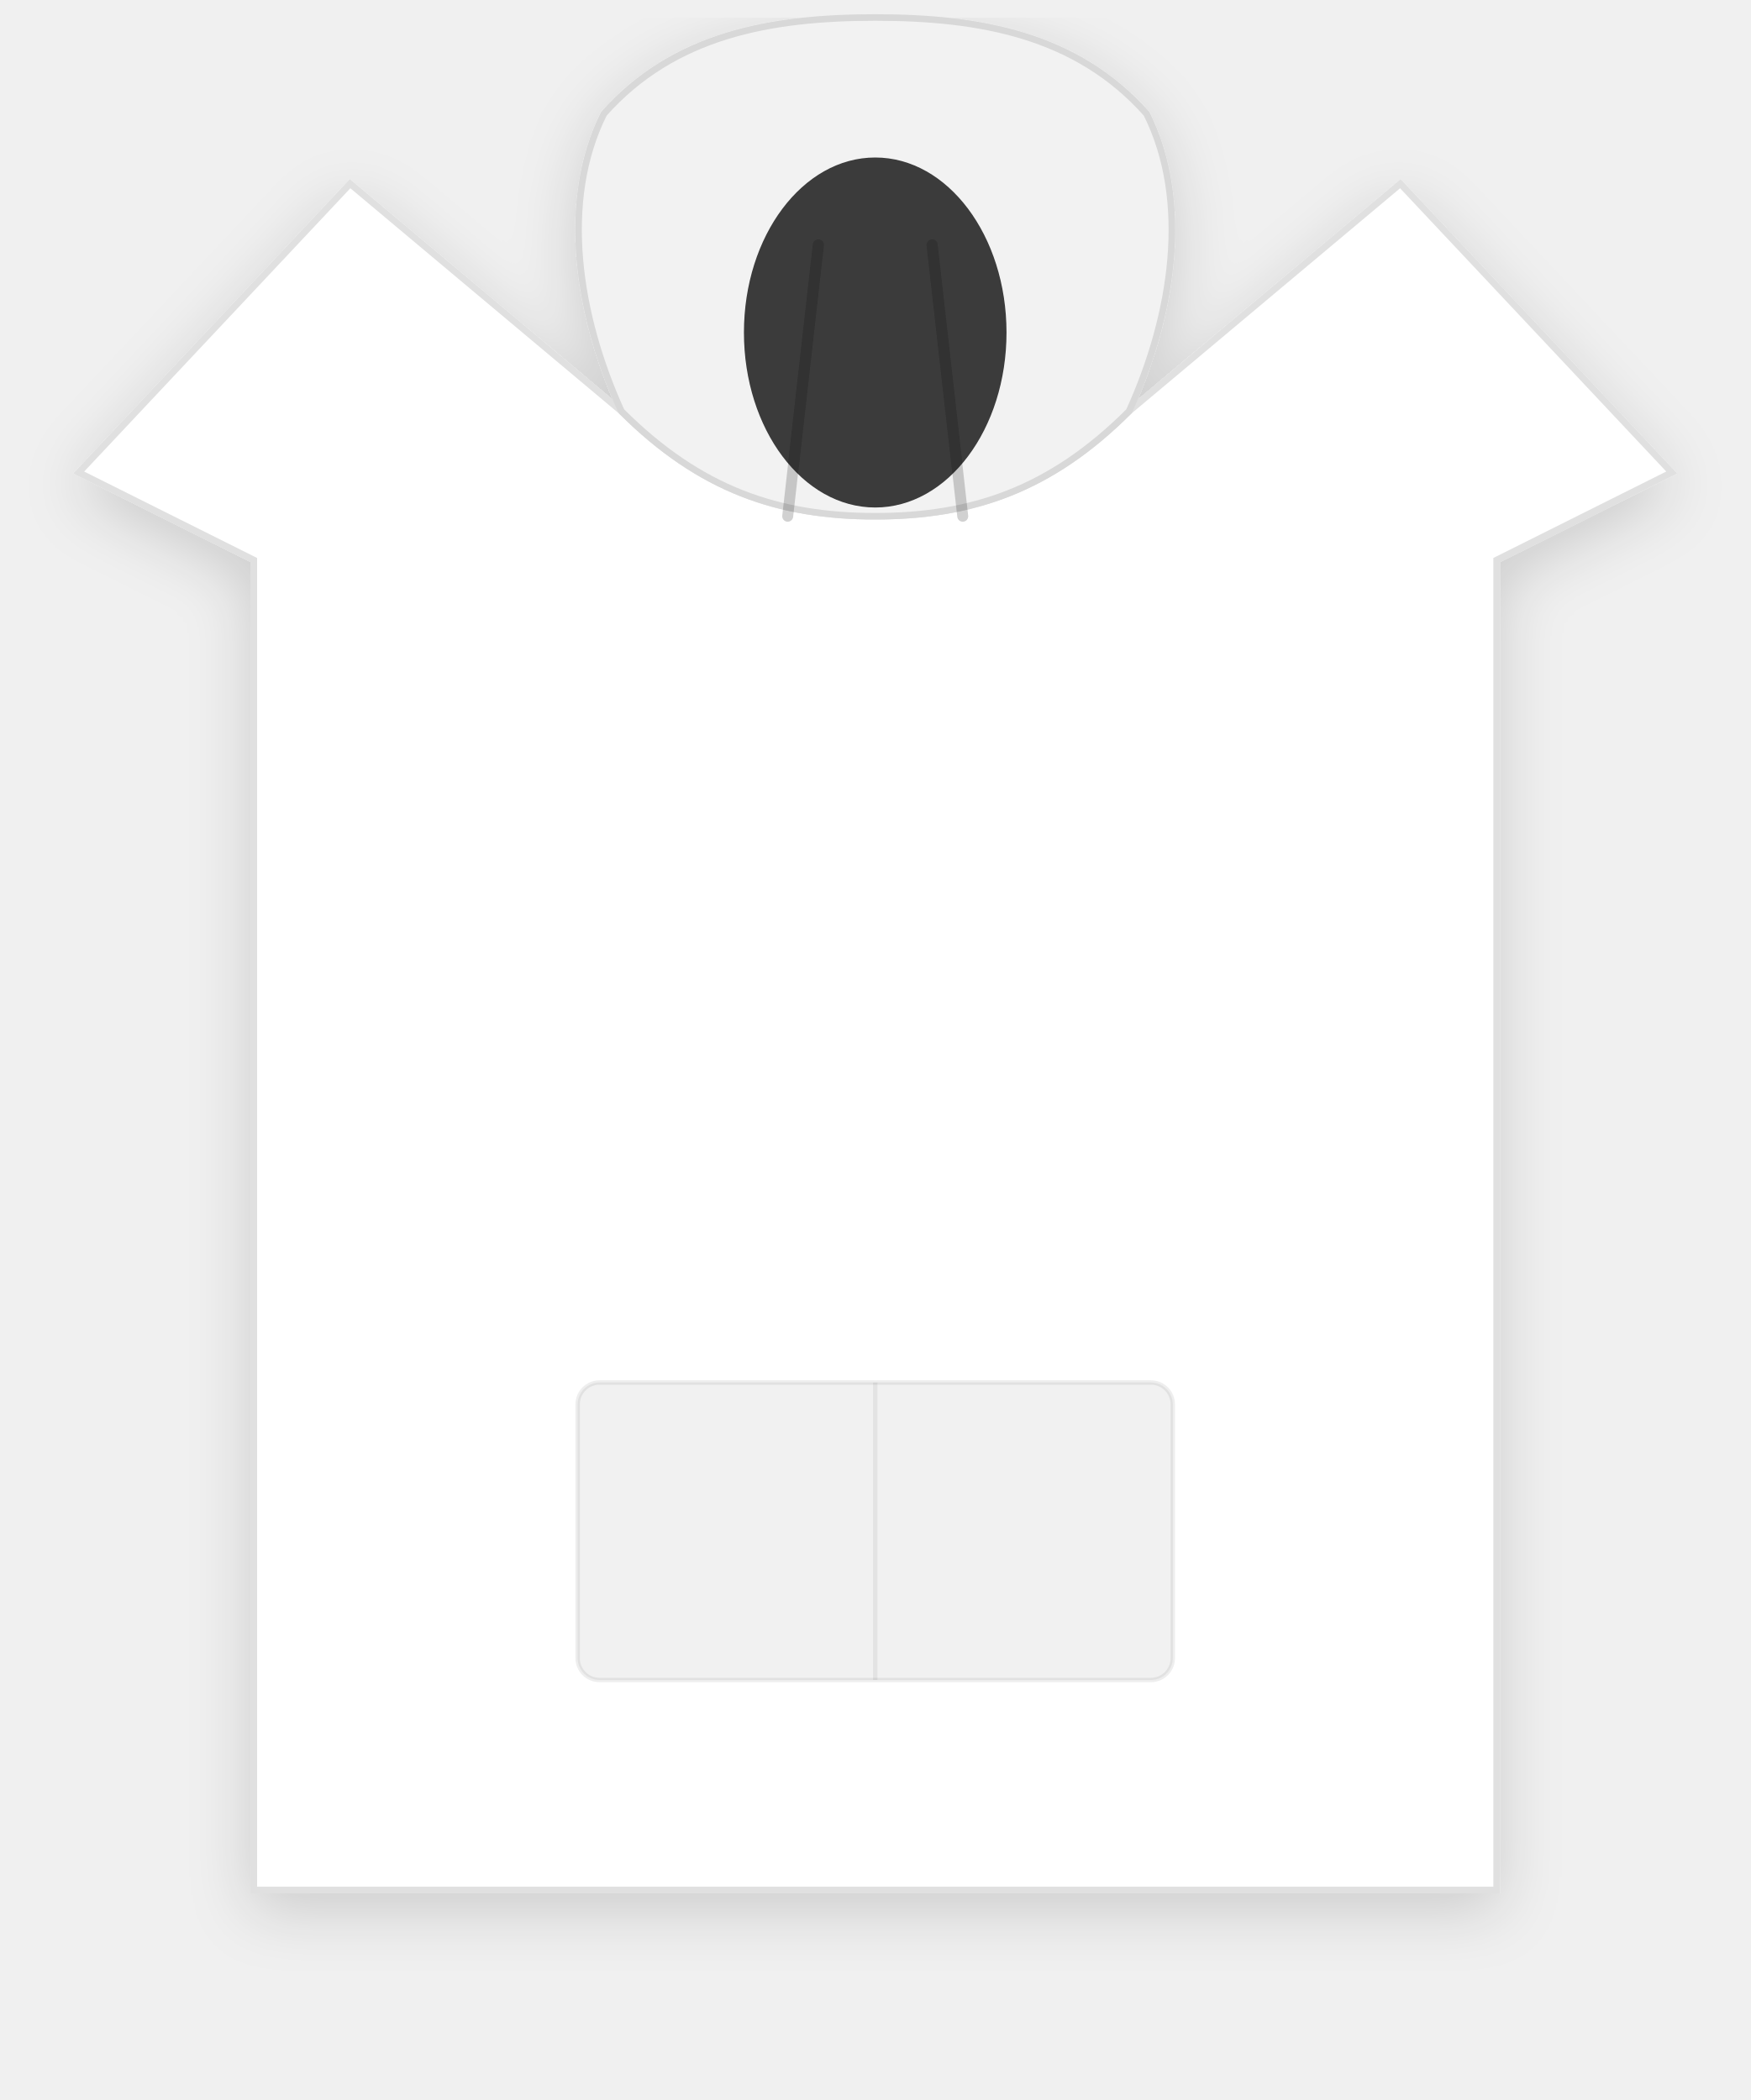
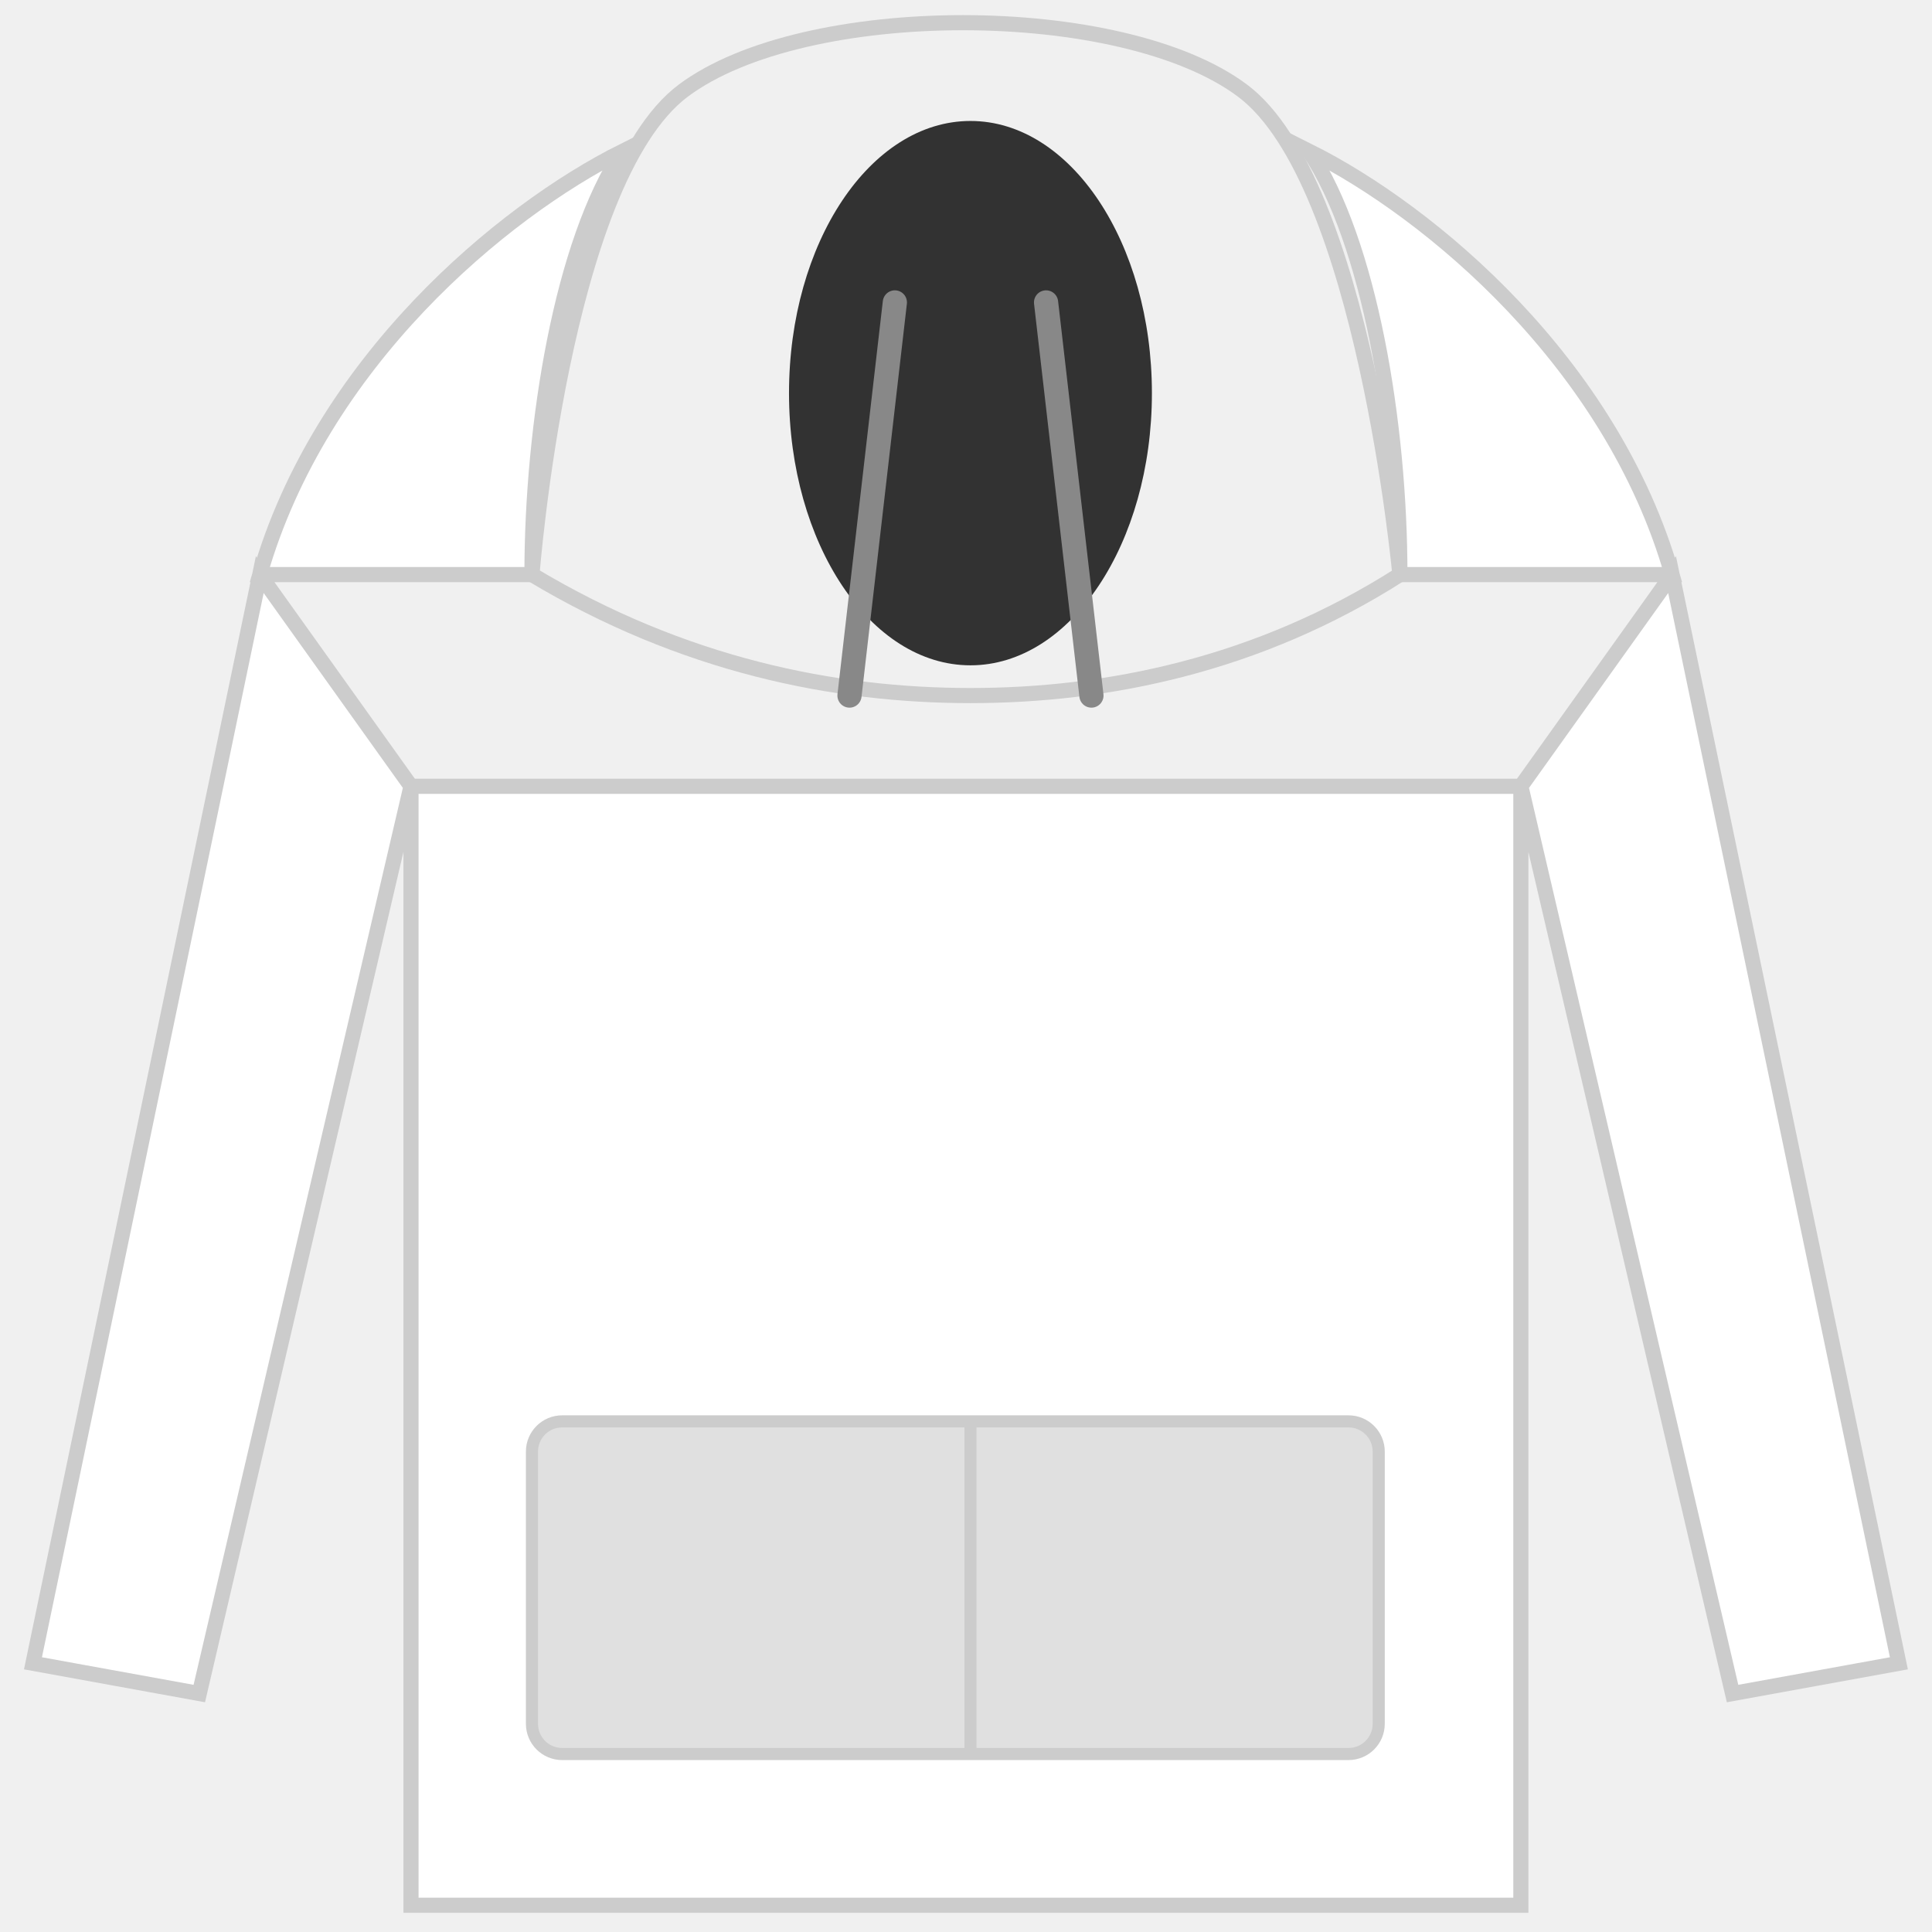
- <svg xmlns="http://www.w3.org/2000/svg" viewBox="0 0 400 480">
-   <defs>
-     <filter id="sh">
-       <feDropShadow dx="0" dy="4" stdDeviation="7" flood-color="#000" flood-opacity="0.15" />
-     </filter>
-   </defs>
-   <g filter="url(#sh)">
-     <path id="product-sleeve-l" d="M80 42 L18 108 L58 128 L108 72 Z" fill="#ffffff" stroke="#ddd" stroke-width="1" />
-     <path id="product-sleeve-r" d="M320 42 L382 108 L342 128 L292 72 Z" fill="#ffffff" stroke="#ddd" stroke-width="1" />
-     <path id="product-body" d="M142 94 L80 42 L18 108 L58 128 L58 432 L342 432 L342 128 L382 108 L320 42 L258 94 C240 112 222 118 200 118 C178 118 160 112 142 94 Z" fill="#ffffff" stroke="#e0e0e0" stroke-width="1.5" />
-     <path id="product-hood" d="M142 94 C132 72 128 46 138 26 C154 8 176 4 200 4 C224 4 246 8 262 26 C272 46 268 72 258 94 C240 112 222 118 200 118 C178 118 160 112 142 94 Z" fill="#f2f2f2" stroke="#d8d8d8" stroke-width="1.5" />
-     <ellipse cx="200" cy="76" rx="30" ry="40" fill="#111" opacity="0.82" />
-     <line x1="187" y1="56" x2="180" y2="118" stroke="rgba(0,0,0,0.18)" stroke-width="2.5" stroke-linecap="round" />
-     <line x1="213" y1="56" x2="220" y2="118" stroke="rgba(0,0,0,0.18)" stroke-width="2.5" stroke-linecap="round" />
-     <rect x="132" y="316" width="136" height="68" rx="5" fill="rgba(0,0,0,0.055)" stroke="rgba(0,0,0,0.07)" stroke-width="1" />
-     <line x1="200" y1="316" x2="200" y2="384" stroke="rgba(0,0,0,0.06)" stroke-width="1" />
-   </g>
+ <svg xmlns="http://www.w3.org/2000/svg" viewBox="-0.59 0 63.885 63.885">
+   <path id="product-body" fill="#ffffff" stroke="#cccccc" stroke-width="0.5" d="M 8 19 L 0.5 55 L 6 56 L 13 26 Z        M 54.7 19 L 62.2 55 L 56.7 56 L 49.7 26 Z        M 13 26 L 13 63 L 49.7 63 L 49.7 26 Z        M 8 19 C 10 12 16 7 20 5 C 18 8 17 14 17 19 Z        M 54.7 19 C 52.7 12 46.7 7 42.7 5 C 44.7 8 45.7 14 45.7 19 Z" />
+   <path id="product-hood" fill="#f0f0f0" stroke="#cccccc" stroke-width="0.5" d="M 17 19 C 17 19 18 6 22 3 C 26 0 36.5 0 40.5 3 C 44.5 6 45.7 19 45.7 19        C 41 22 36 23 31.5 23 C 27 23 22 22 17 19 Z" />
+   <ellipse cx="31.5" cy="13" rx="6" ry="9" fill="#111111" opacity="0.85" />
+   <rect id="product-collar" x="17" y="47" width="28" height="11" rx="1" fill="#e0e0e0" stroke="#cccccc" stroke-width="0.4" />
+   <line x1="31.5" y1="47" x2="31.5" y2="58" stroke="#cccccc" stroke-width="0.4" />
+   <line x1="29" y1="10" x2="27.5" y2="23" stroke="#888888" stroke-width="0.8" stroke-linecap="round" />
+   <line x1="34" y1="10" x2="35.5" y2="23" stroke="#888888" stroke-width="0.8" stroke-linecap="round" />
</svg>
